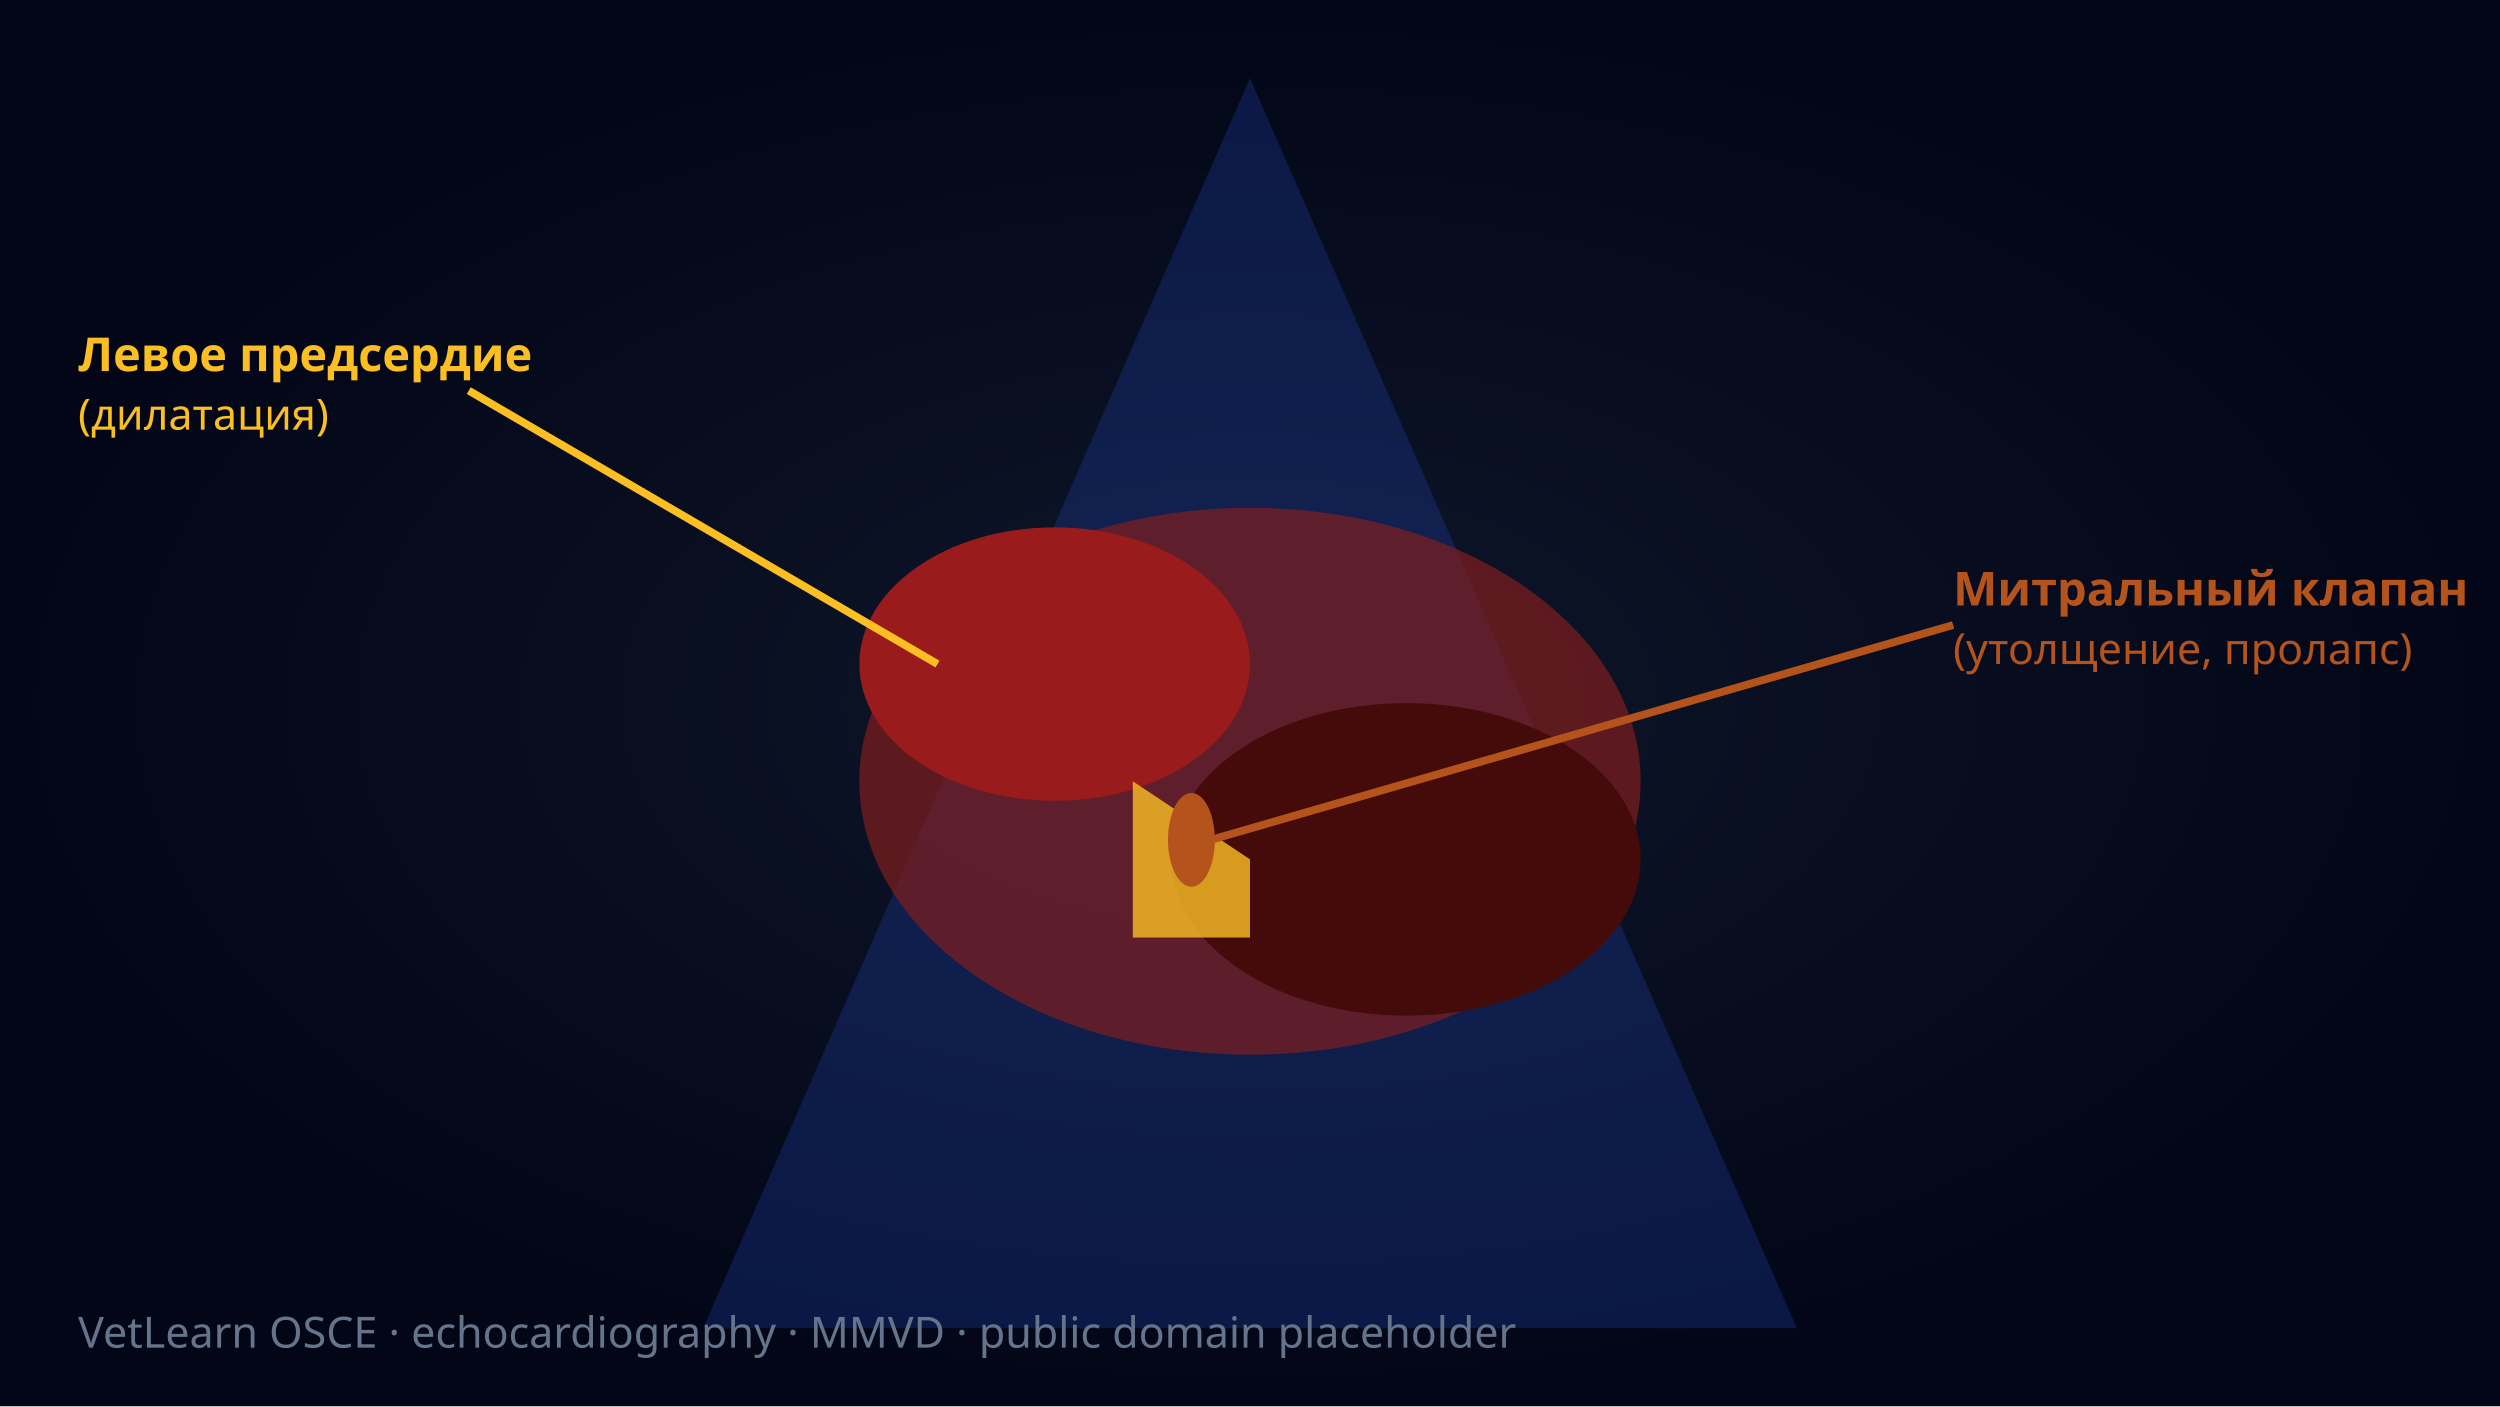
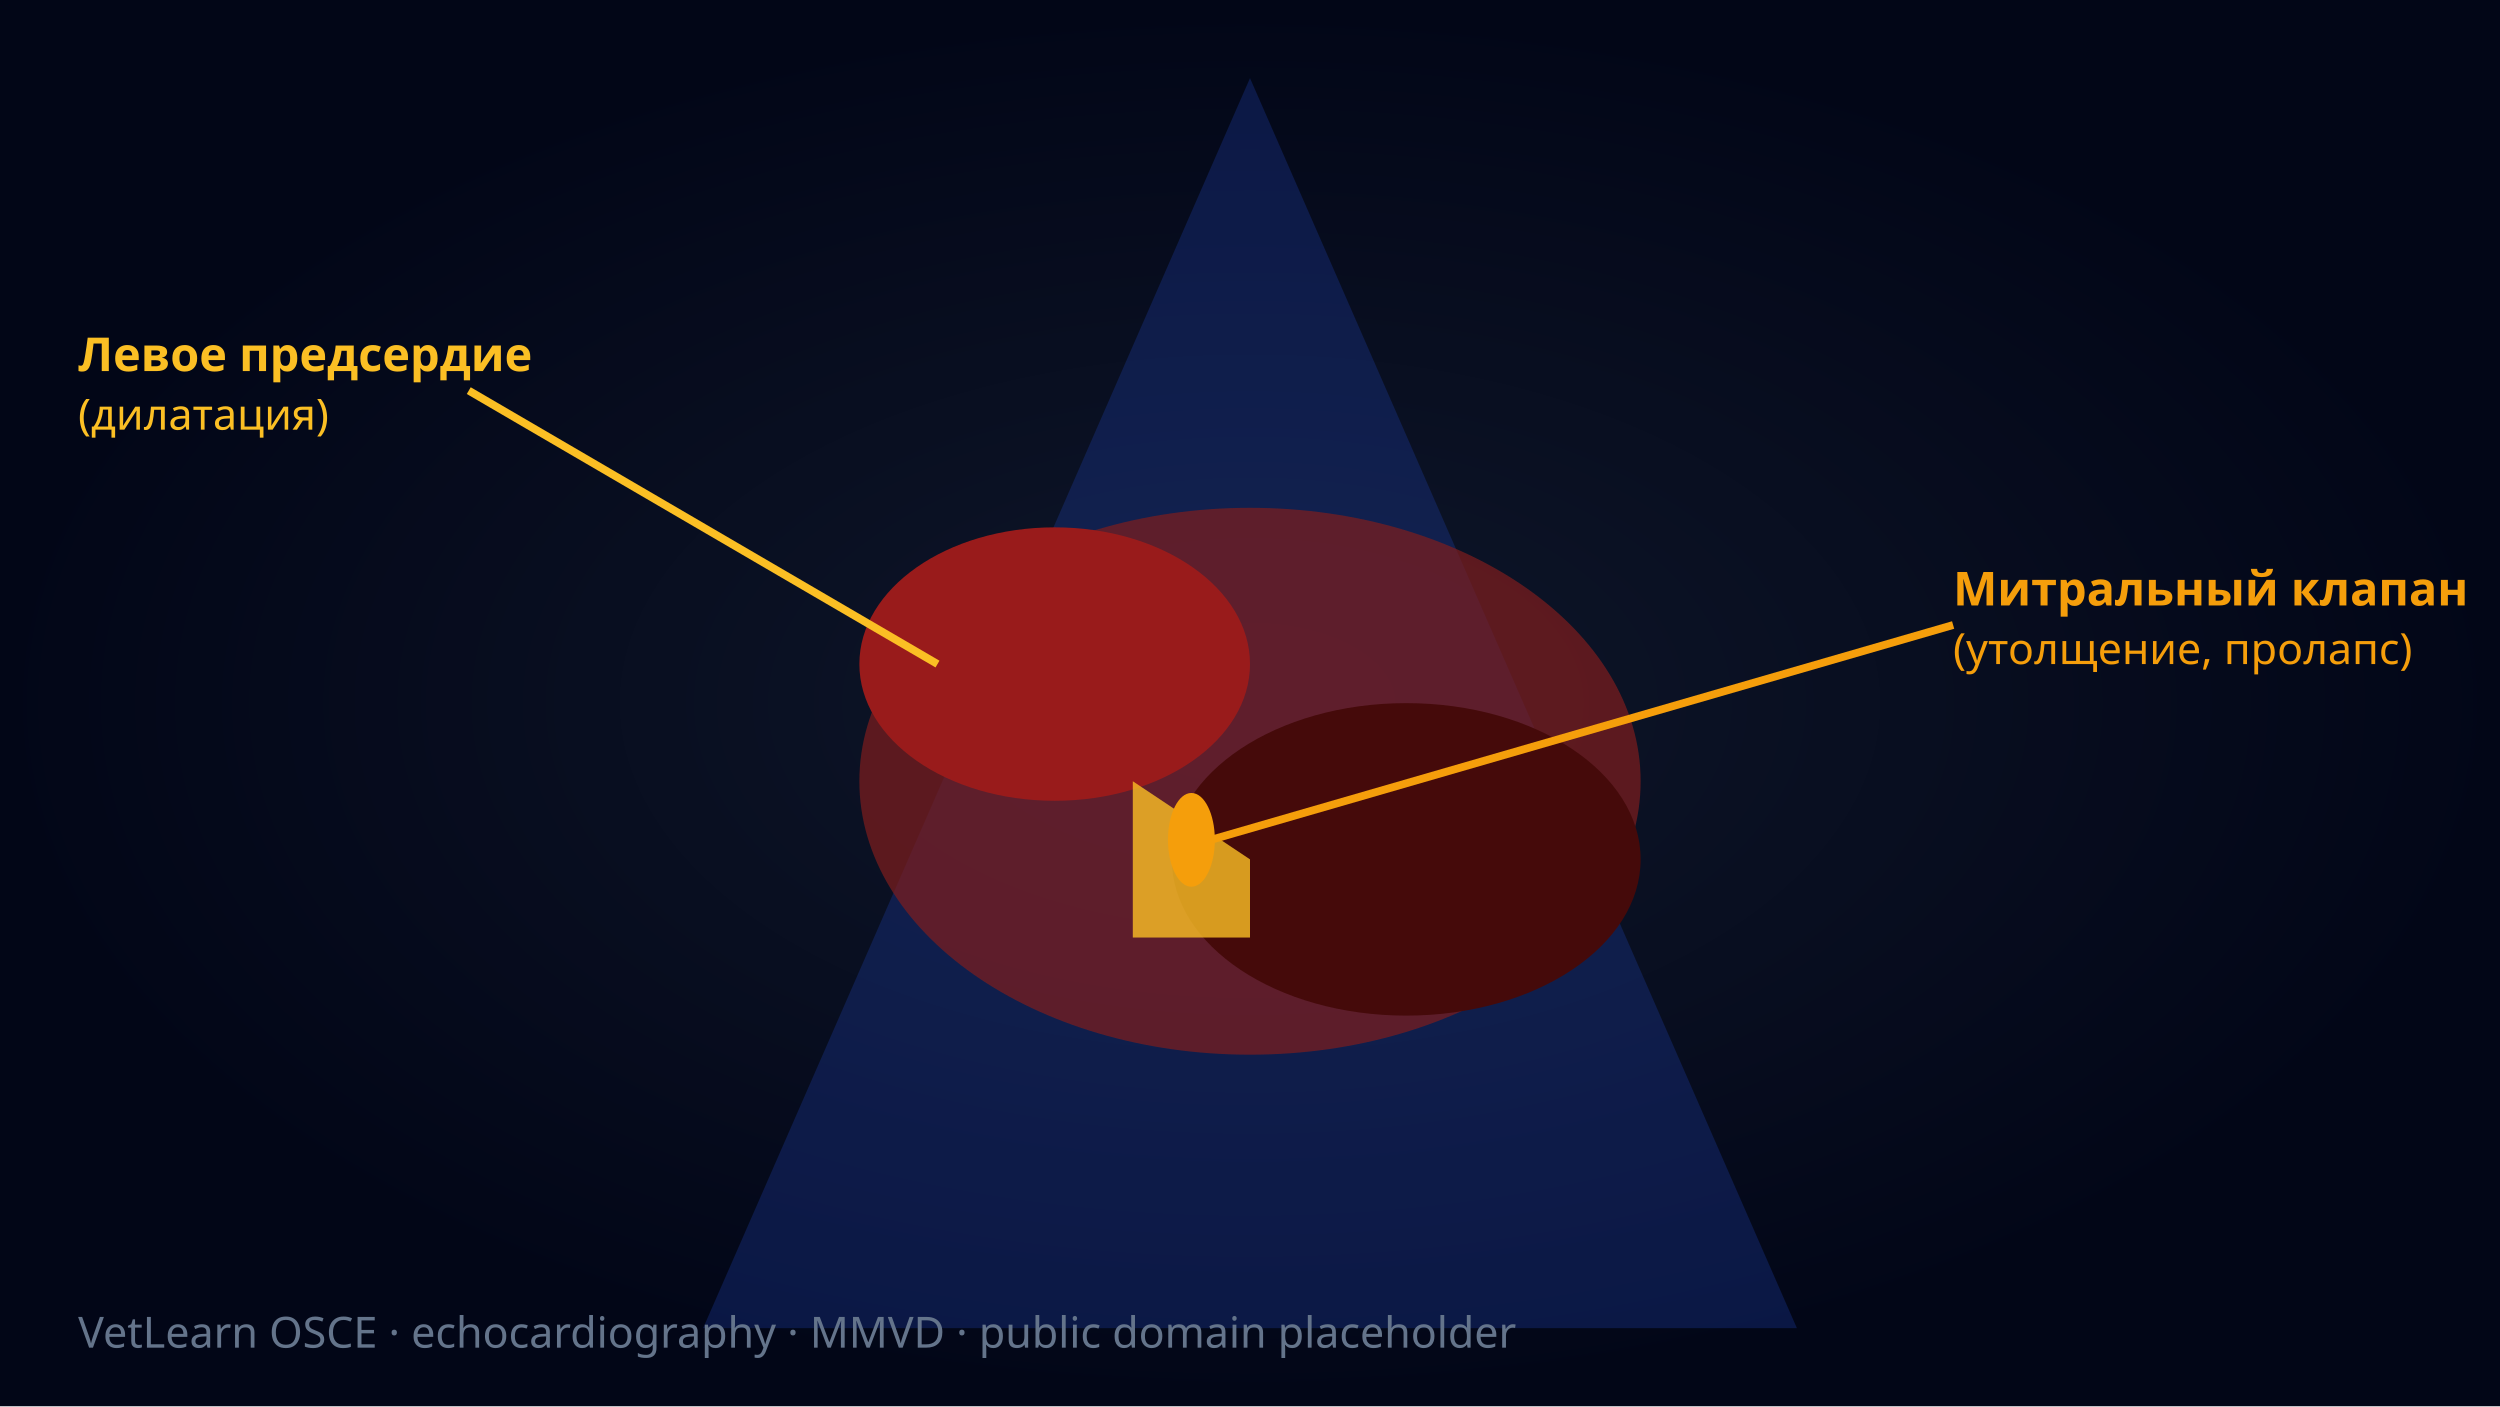
<svg xmlns="http://www.w3.org/2000/svg" viewBox="0 0 640 360" width="640" height="360">
  <defs>
    <radialGradient id="usbg2">
      <stop offset="0" stop-color="#0F172A" />
      <stop offset="1" stop-color="#020617" />
    </radialGradient>
  </defs>
  <rect width="640" height="360" fill="url(#usbg2)" />
  <path d="M 320 20 L 180 340 L 460 340 Z" fill="#1E40AF" opacity="0.3" />
  <g>
    <ellipse cx="320" cy="200" rx="100" ry="70" fill="#7F1D1D" opacity="0.7" />
    <ellipse cx="270" cy="170" rx="50" ry="35" fill="#991B1B" />
    <ellipse cx="360" cy="220" rx="60" ry="40" fill="#450A0A" />
    <path d="M 290 200 L 320 220 L 320 240 L 290 240 Z" fill="#FBBF24" opacity="0.8" />
-     <ellipse cx="305" cy="215" rx="6" ry="12" fill="#B4531C" />
+     <ellipse cx="305" cy="215" rx="6" ry="12" fill="#F59E0B" />
  </g>
  <line x1="240" y1="170" x2="120" y2="100" stroke="#FBBF24" stroke-width="2" />
  <text x="20" y="95" font-family="sans-serif" font-size="12" fill="#FBBF24" font-weight="bold">Левое предсердие</text>
  <text x="20" y="110" font-family="sans-serif" font-size="11" fill="#FBBF24">(дилатация)</text>
-   <line x1="310" y1="215" x2="500" y2="160" stroke="#B4531C" stroke-width="2" />
-   <text x="500" y="155" font-family="sans-serif" font-size="12" fill="#B4531C" font-weight="bold">Митральный клапан</text>
-   <text x="500" y="170" font-family="sans-serif" font-size="11" fill="#B4531C">(утолщение, пролапс)</text>
+   <line x1="310" y1="215" x2="500" y2="160" stroke="#F59E0B" stroke-width="2" />
+   <text x="500" y="155" font-family="sans-serif" font-size="12" fill="#F59E0B" font-weight="bold">Митральный клапан</text>
+   <text x="500" y="170" font-family="sans-serif" font-size="11" fill="#F59E0B">(утолщение, пролапс)</text>
  <text x="20" y="345" font-family="sans-serif" font-size="11" fill="#64748B">VetLearn OSCE · echocardiography · MMVD · public domain placeholder</text>
</svg>
